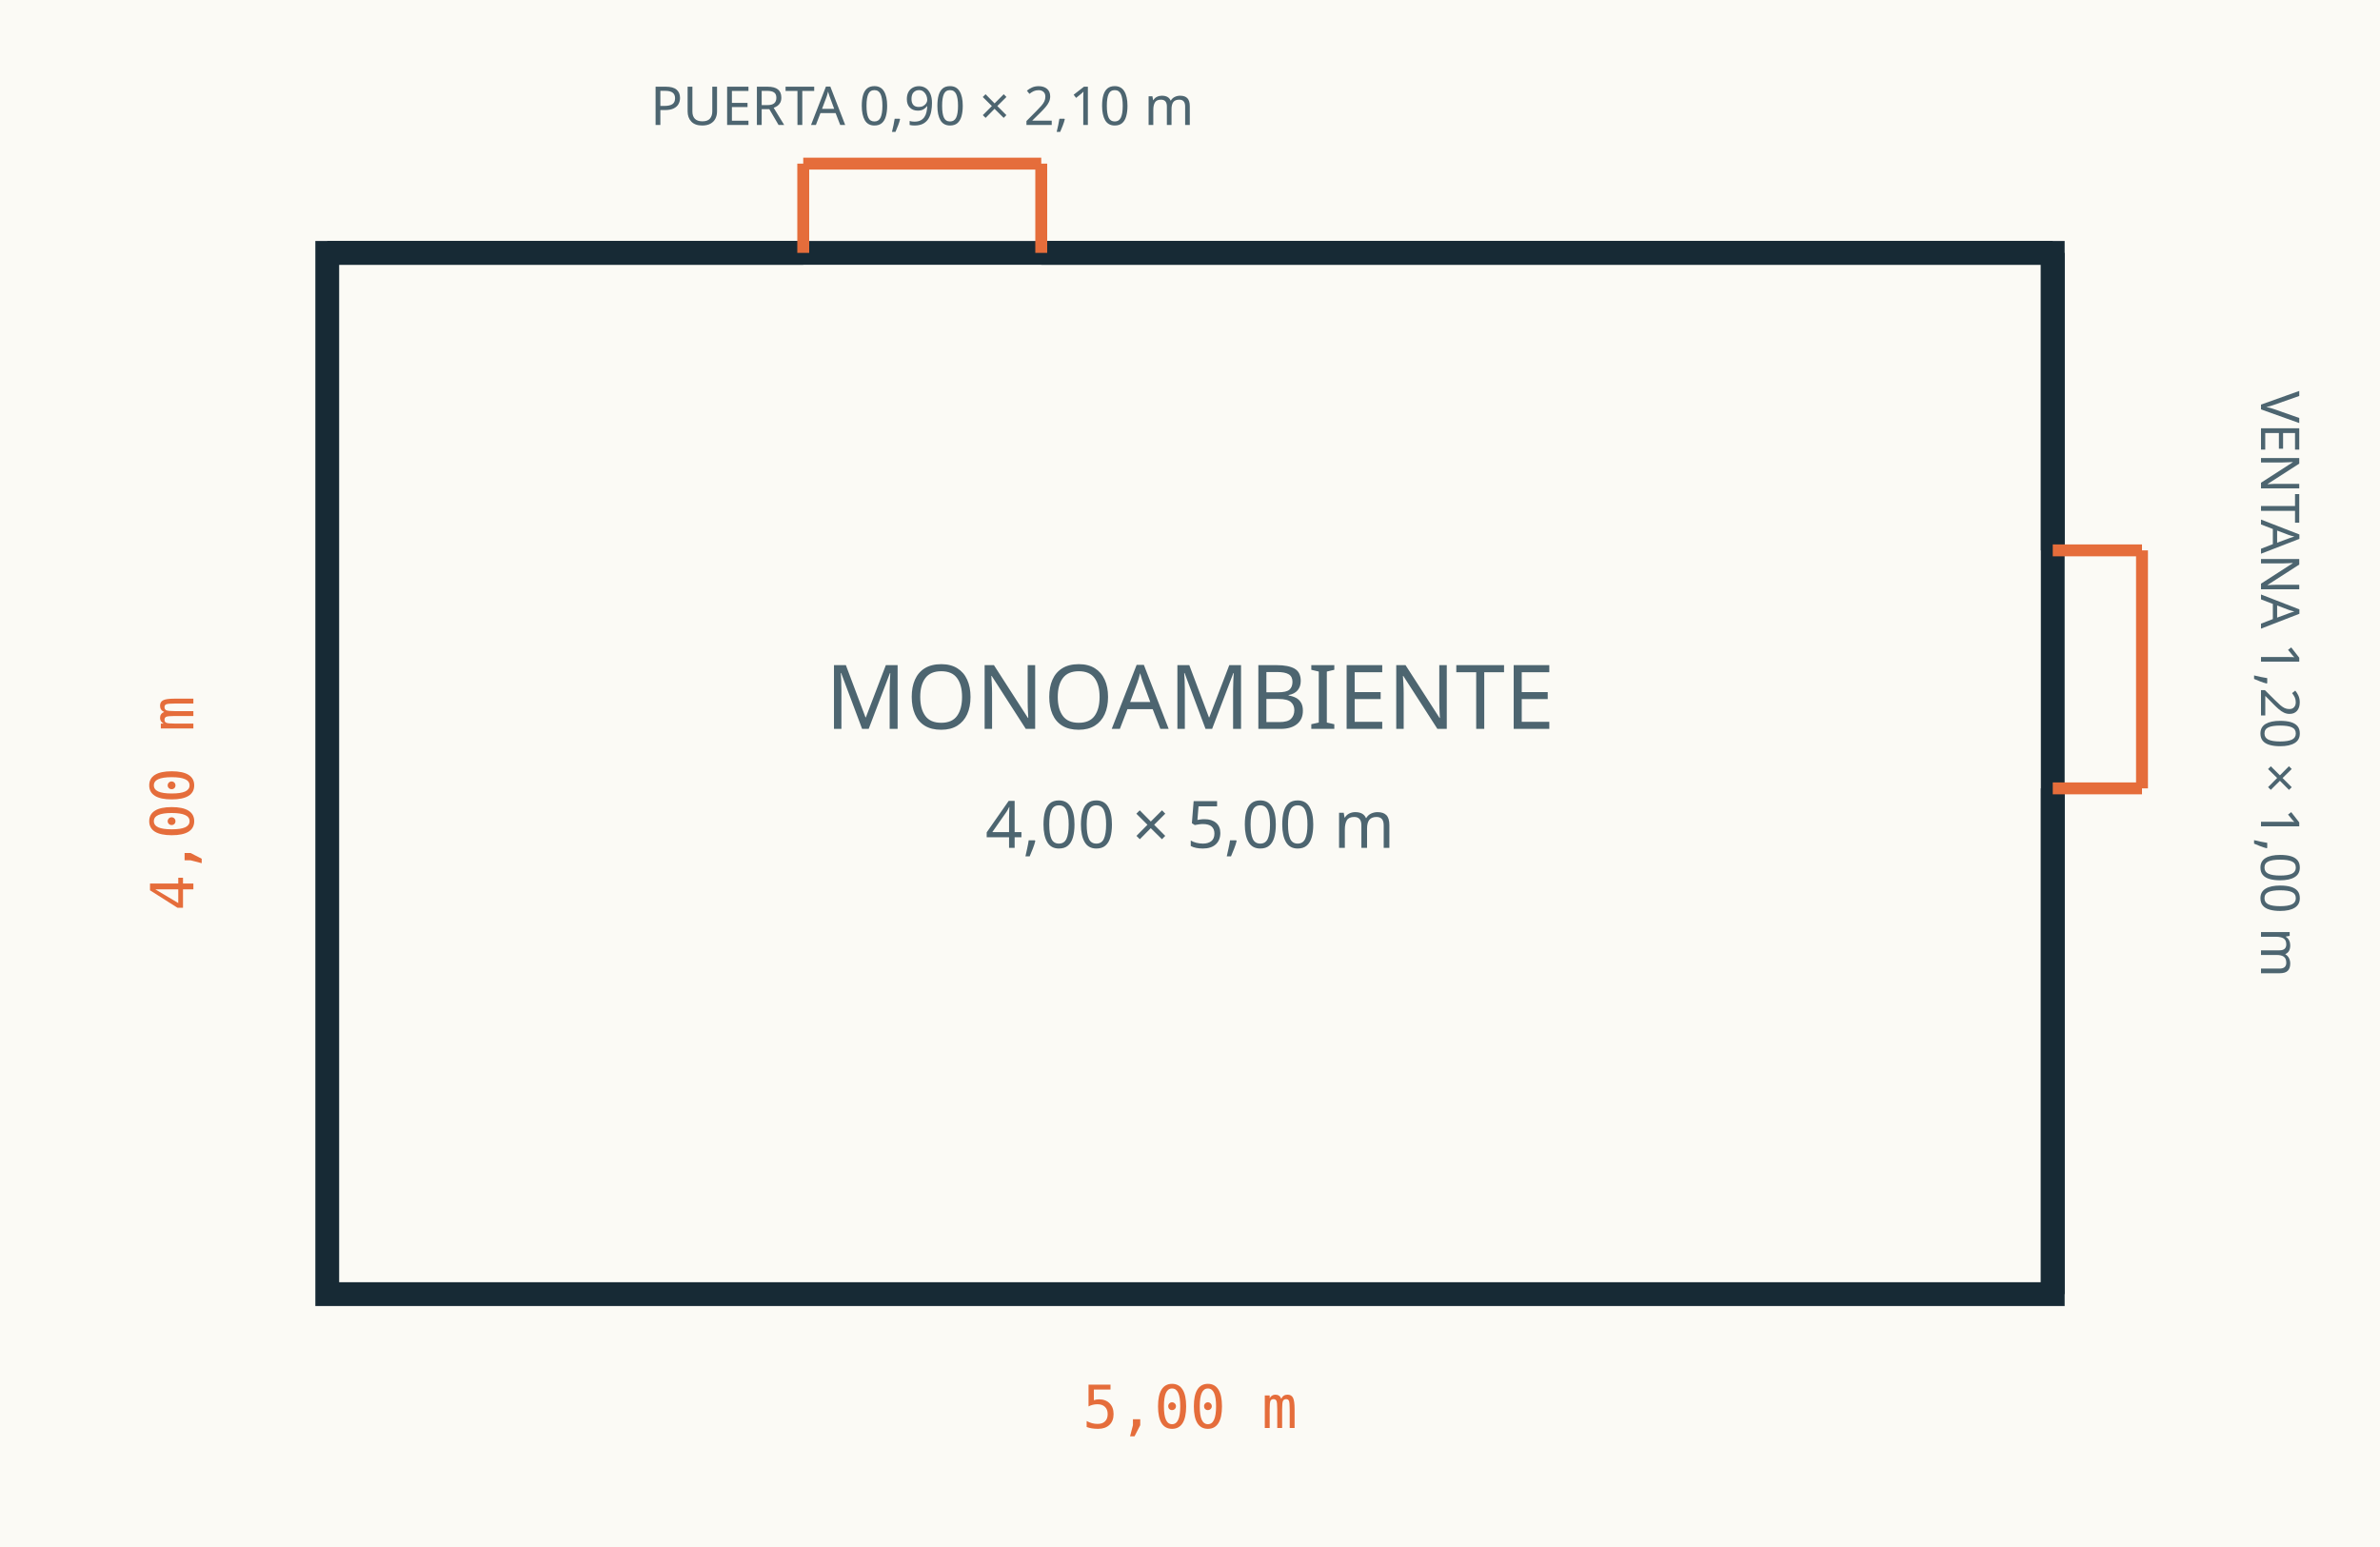
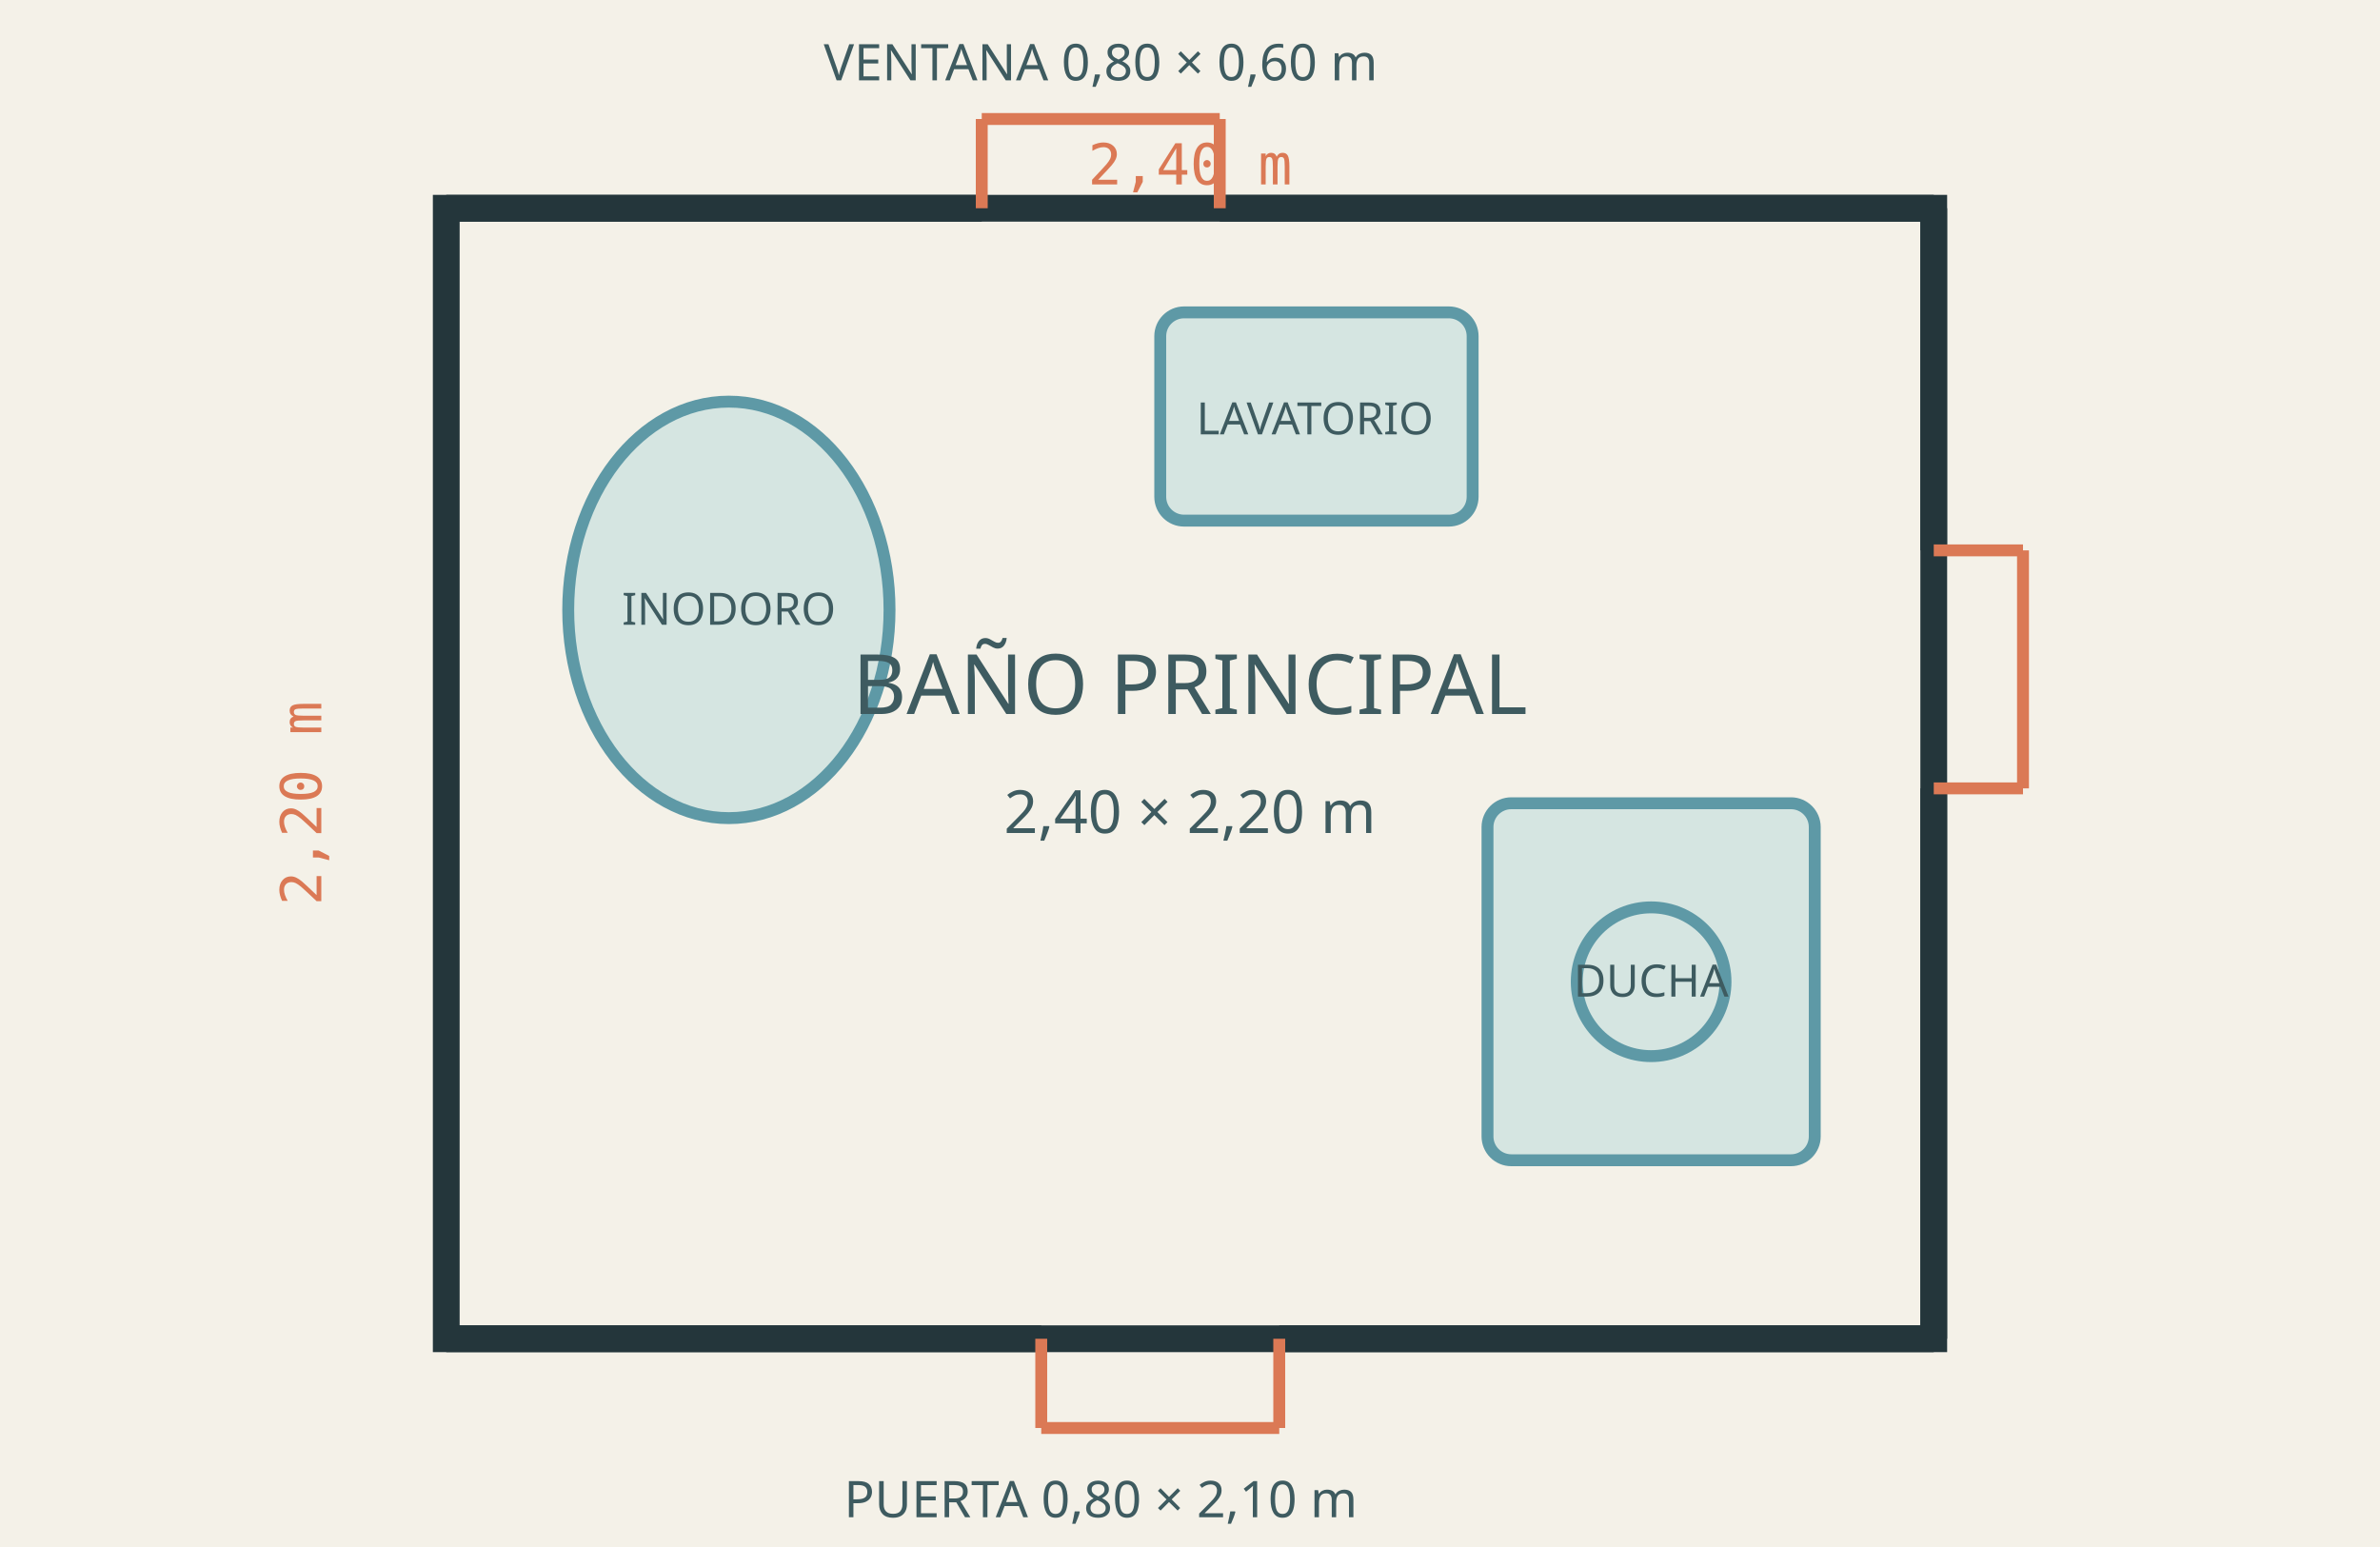
<svg xmlns="http://www.w3.org/2000/svg" viewBox="0 0 800 520">
-   <rect width="800" height="520" fill="#fbfaf5" />
-   <g stroke="#172a35" stroke-width="8" fill="none">
-     <path d="M110 85H690V435H110Z" />
-     <path d="M110 85H270M350 85H690" />
-     <path d="M690 85V185M690 265V435" />
+   <rect width="800" height="520" fill="#f4f1e8" />
+   <g stroke="#24363b" stroke-width="9" fill="none">
+     <path d="M150 70H650V450H150Z" />
+     <path d="M150 70H330M410 70H650" />
+     <path d="M650 70V185M650 265V450" />
+     <path d="M150 450H350M430 450H650" />
  </g>
-   <g stroke="#e56d3b" stroke-width="4" fill="none">
-     <path d="M270 85v-30M350 85v-30M270 55h80" />
-     <path d="M690 185h30M690 265h30M720 185v80" />
+   <g stroke="#db7955" stroke-width="4" fill="none">
+     <path d="M330 70v-30M410 70v-30M330 40h80" />
+     <path d="M650 185h30M650 265h30M680 185v80" />
+     <path d="M350 450v30M430 450v30M350 480h80" />
  </g>
-   <g fill="#4d6570" font-family="sans-serif" text-anchor="middle">
-     <text x="400" y="245" font-size="30">MONOAMBIENTE</text>
-     <text x="400" y="285" font-size="22">4,00 × 5,00 m</text>
-     <text x="310" y="42" font-size="18">PUERTA 0,90 × 2,10 m</text>
-     <text x="760" y="230" font-size="18" transform="rotate(90 760 230)">VENTANA 1,20 × 1,00 m</text>
+   <g stroke="#5e99a6" stroke-width="4" fill="#d5e5e1">
+     <ellipse cx="245" cy="205" rx="54" ry="70" />
+     <rect x="390" y="105" width="105" height="70" rx="8" />
+     <rect x="500" y="270" width="110" height="120" rx="8" />
+     <circle cx="555" cy="330" r="25" />
  </g>
-   <g fill="#e56d3b" font-family="monospace" font-size="20" text-anchor="middle">
-     <text x="400" y="480">5,00 m</text>
-     <text x="65" y="270" transform="rotate(-90 65 270)">4,00 m</text>
+   <g fill="#3e5b60" font-family="sans-serif" text-anchor="middle">
+     <text x="400" y="240" font-size="28">BAÑO PRINCIPAL</text>
+     <text x="400" y="280" font-size="20">2,40 × 2,20 m</text>
+     <text x="245" y="210" font-size="15">INODORO</text>
+     <text x="442" y="146" font-size="15">LAVATORIO</text>
+     <text x="555" y="335" font-size="15">DUCHA</text>
+     <text x="370" y="27" font-size="17">VENTANA 0,80 × 0,60 m</text>
+     <text x="370" y="510" font-size="17">PUERTA 0,80 × 2,10 m</text>
+   </g>
+   <g fill="#db7955" font-family="monospace" font-size="19" text-anchor="middle">
+     <text x="400" y="62">2,40 m</text>
+     <text x="108" y="270" transform="rotate(-90 108 270)">2,20 m</text>
  </g>
</svg>
